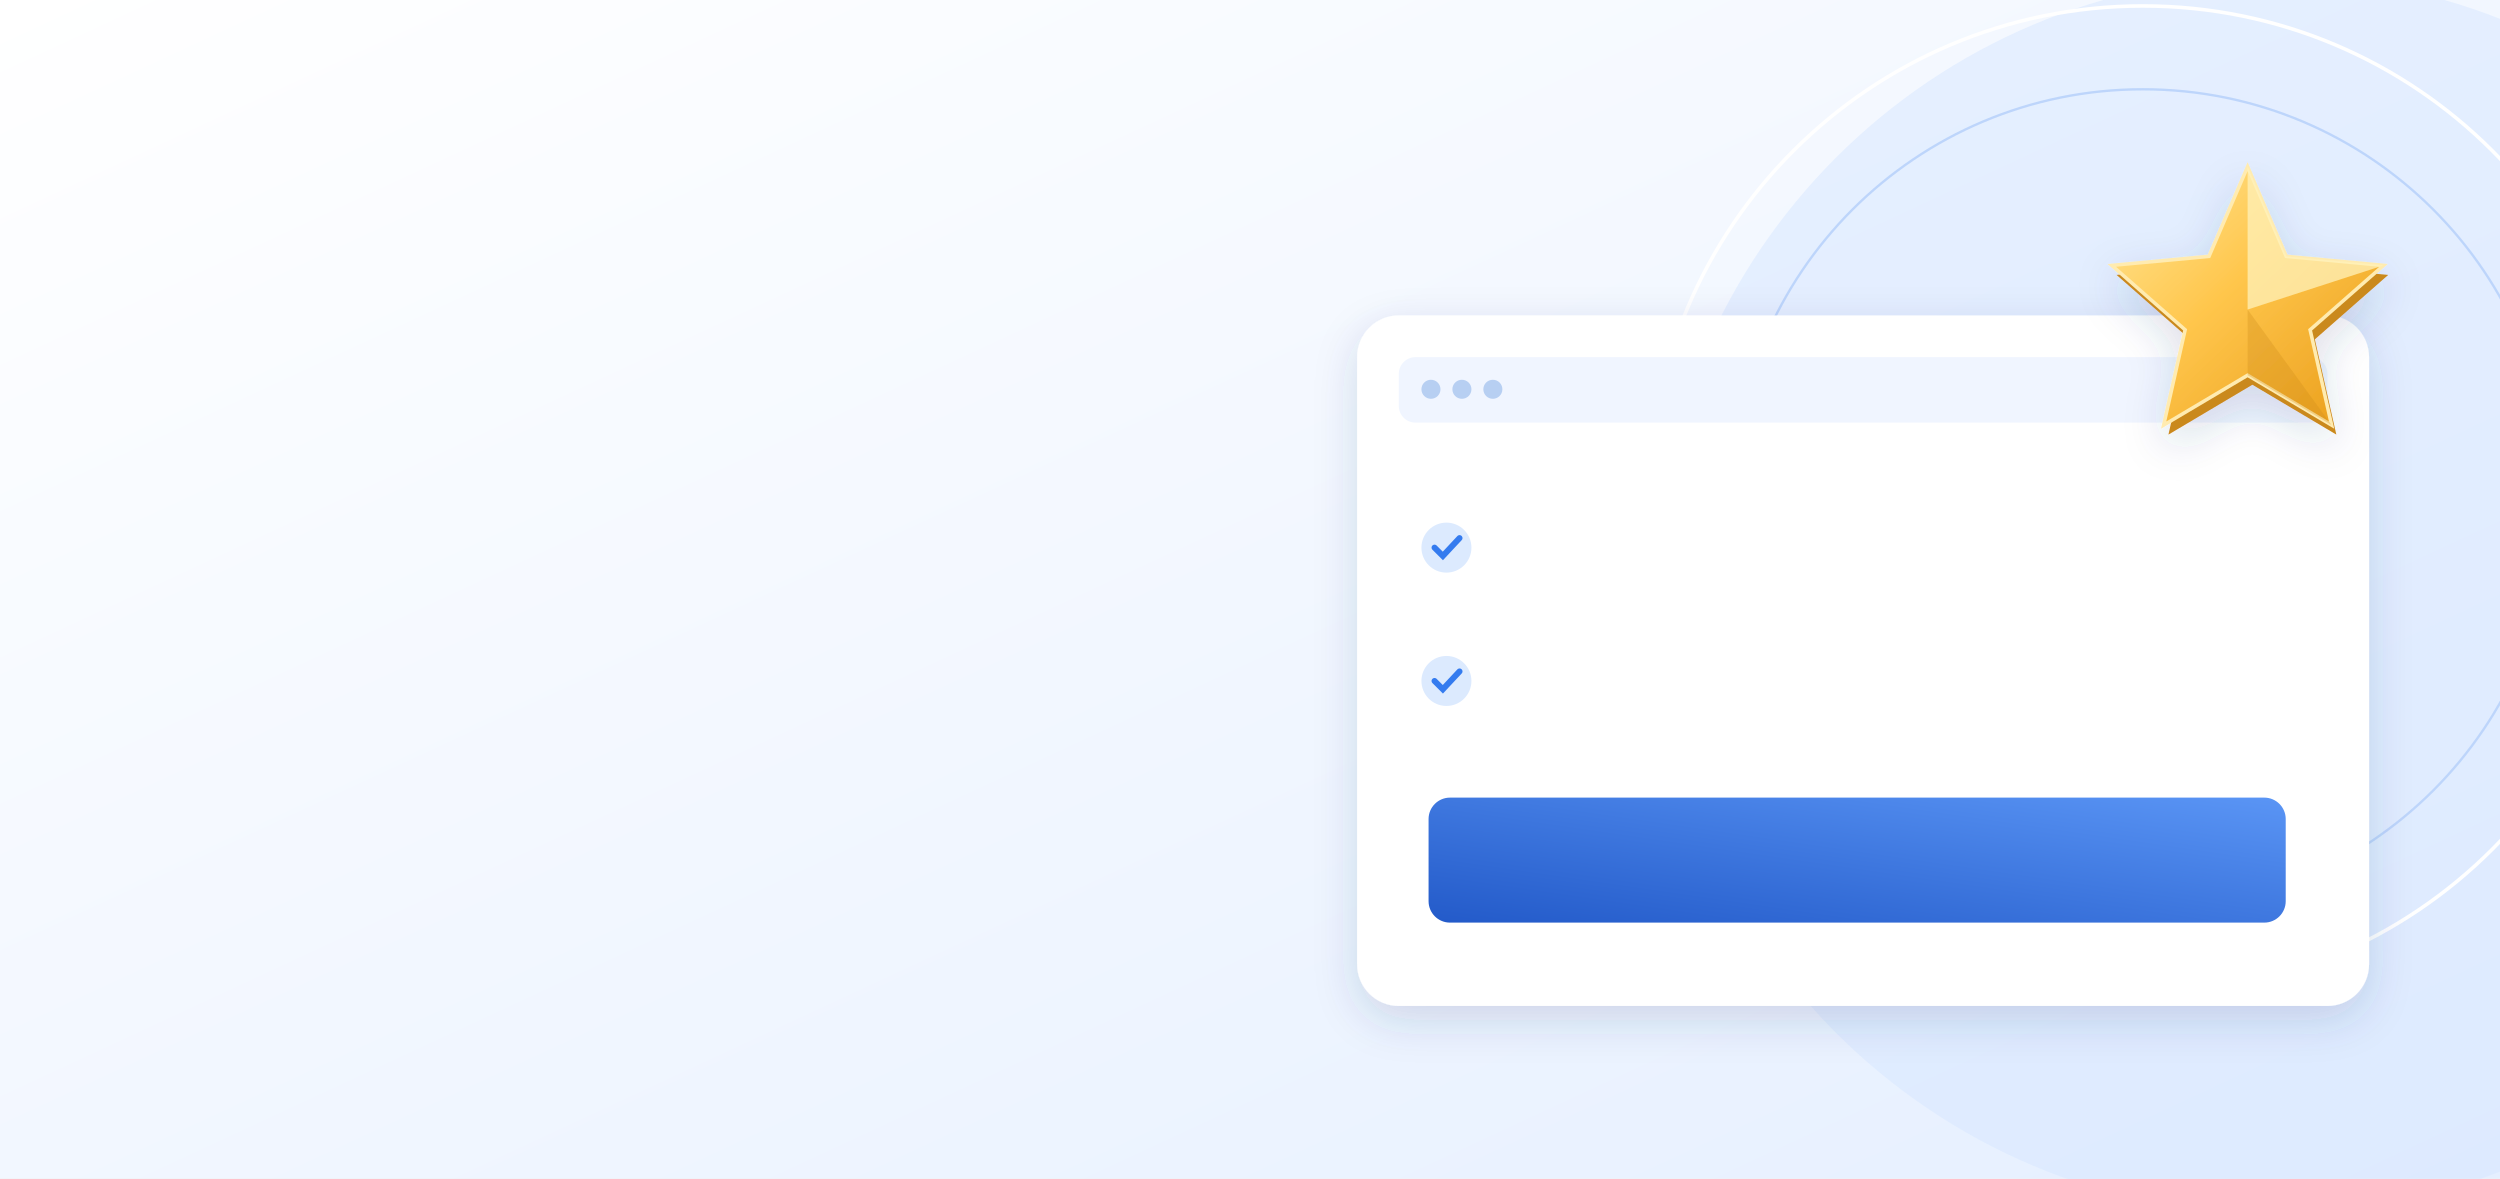
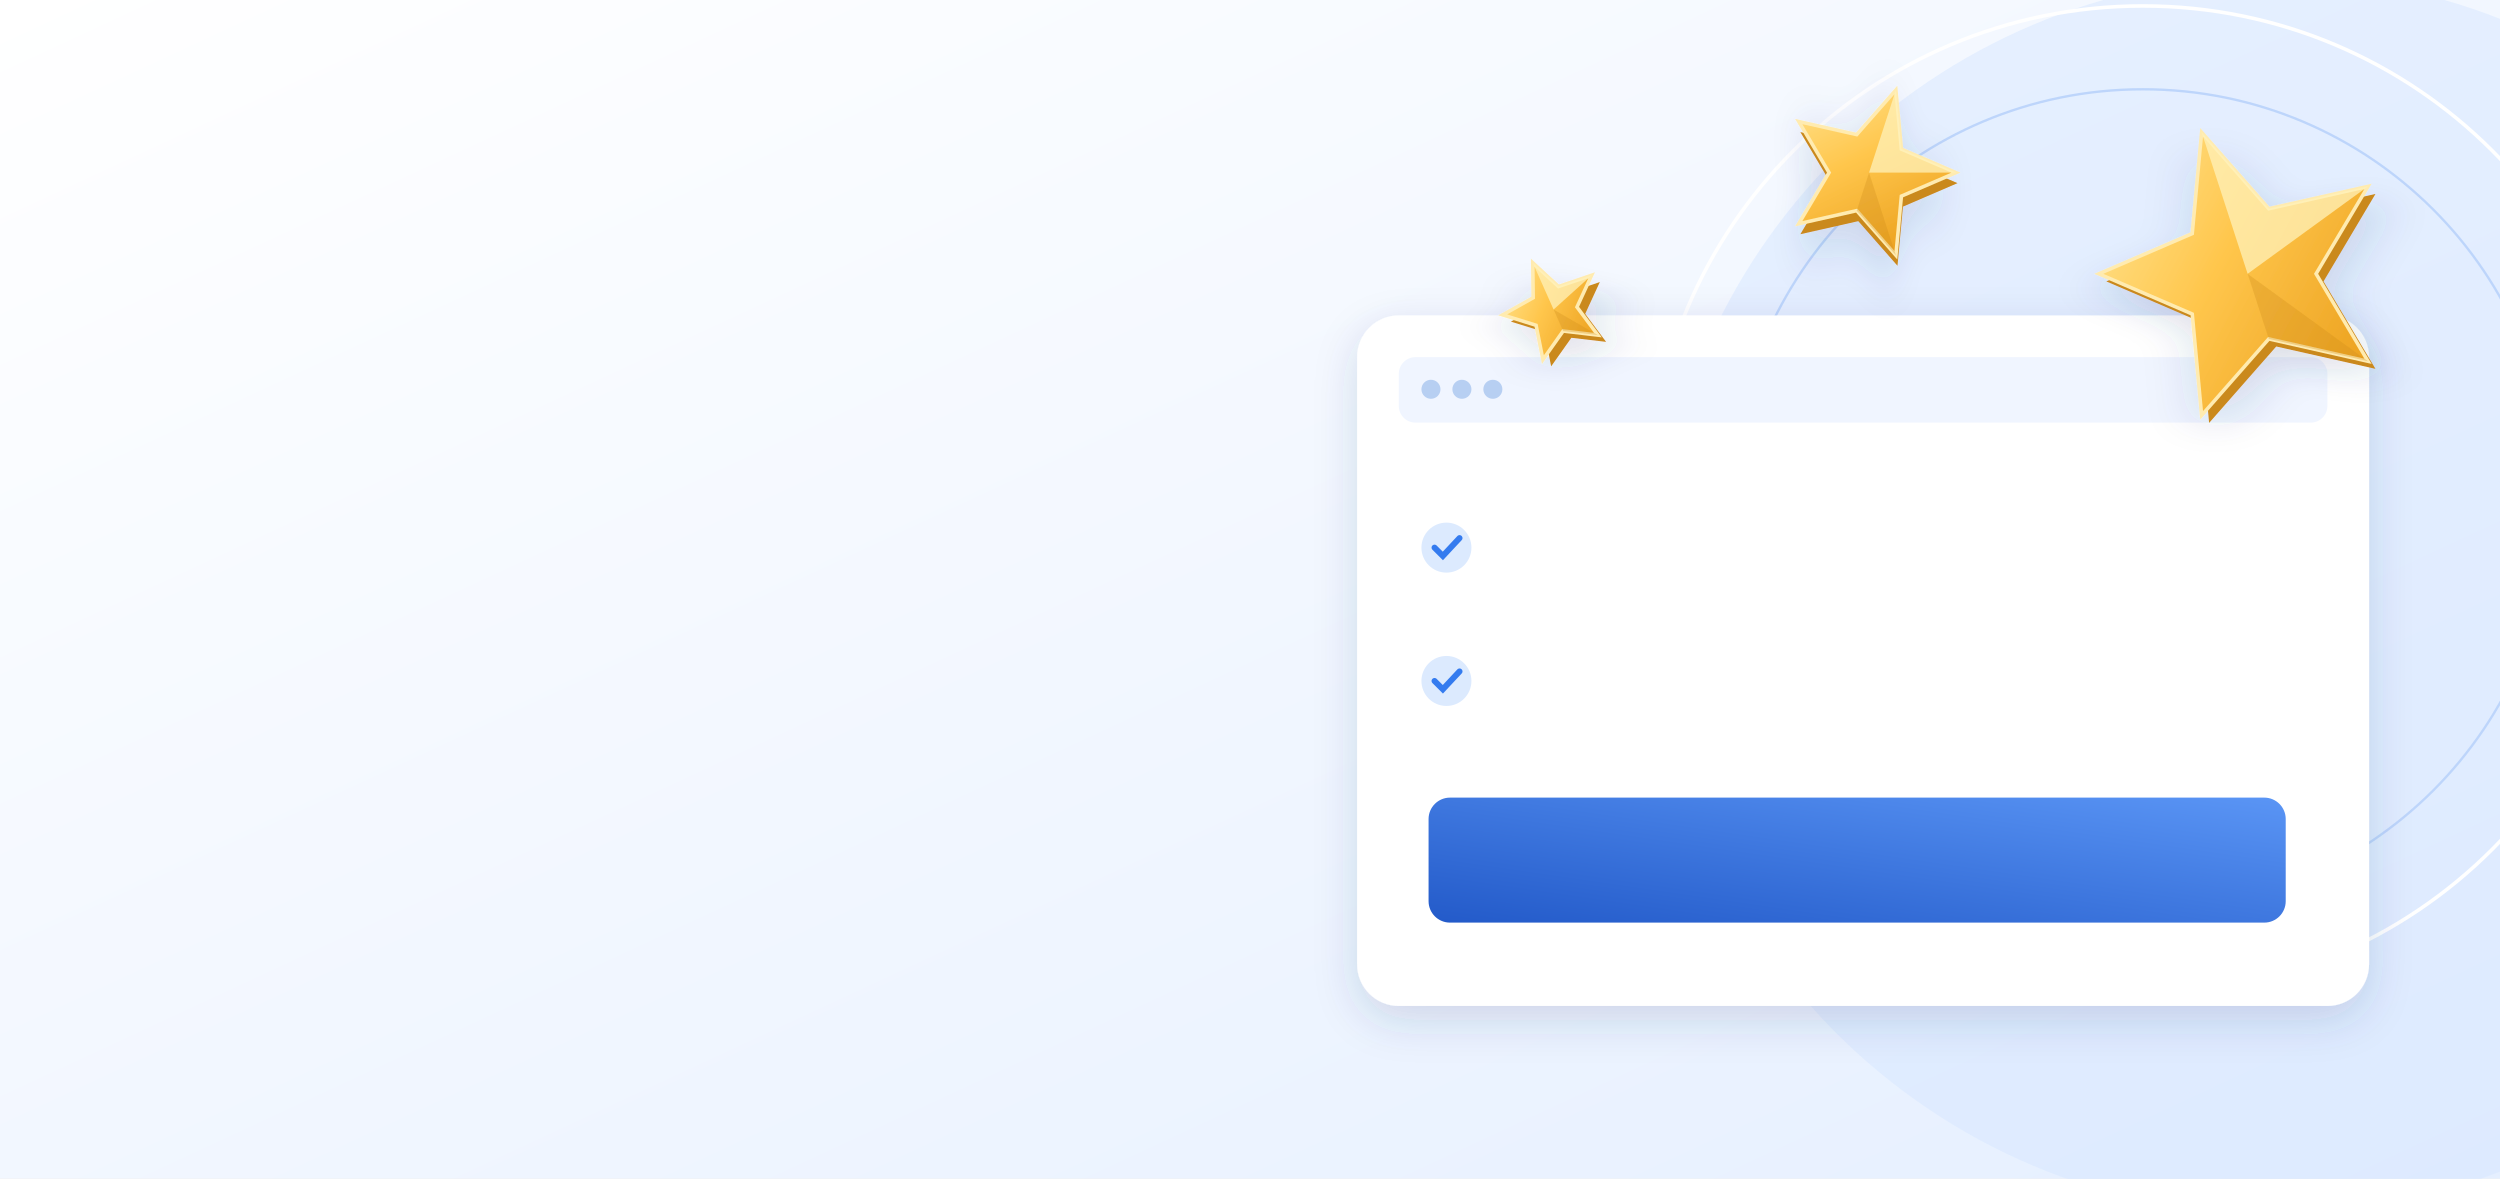
<svg xmlns="http://www.w3.org/2000/svg" width="2520" height="1188" viewBox="0 0 2100 990">
  <defs>
    <linearGradient id="bg" x1="0" y1="0" x2="1" y2="1">
      <stop stop-color="#ffffff" />
      <stop offset="1" stop-color="#e5efff" />
    </linearGradient>
    <linearGradient id="gold" x1="0" y1="0" x2="1" y2="1">
      <stop stop-color="#ffe89a" />
      <stop offset=".45" stop-color="#ffc64c" />
      <stop offset="1" stop-color="#e89a16" />
    </linearGradient>
    <linearGradient id="blue" x1="0" y1="1" x2="1" y2="0">
      <stop stop-color="#235ac9" />
      <stop offset="1" stop-color="#5a95f5" />
    </linearGradient>
    <filter id="shadow" x="-40%" y="-40%" width="180%" height="200%">
      <feDropShadow dx="0" dy="12" stdDeviation="18" flood-color="#243f71" flood-opacity=".16" />
    </filter>
  </defs>
  <rect width="2100" height="990" fill="url(#bg)" />
  <circle cx="1910" cy="500" r="520" fill="#d6e6ff" opacity=".5" />
  <circle cx="1800" cy="420" r="415" fill="none" stroke="#ffffff" stroke-width="3" />
  <circle cx="1800" cy="420" r="345" fill="none" stroke="#bdd5fb" stroke-width="2" />
  <g filter="url(#shadow)">
    <rect x="1140" y="265" width="850" height="580" rx="35" fill="#ffffff" />
    <rect x="1175" y="300" width="780" height="55" rx="14" fill="#f0f5ff" />
  </g>
  <g fill="#b7cff2">
    <circle cx="1202" cy="327" r="8" />
    <circle cx="1228" cy="327" r="8" />
    <circle cx="1254" cy="327" r="8" />
  </g>
  <circle cx="1215" cy="460" r="21" fill="#dceafe" />
  <circle cx="1215" cy="572" r="21" fill="#dceafe" />
  <path d="m1205 460 7 7 14-15 m-21 120 7 7 14-15" fill="none" stroke="#347bef" stroke-width="5" stroke-linecap="round" />
  <rect x="1200" y="670" width="720" height="105" rx="18" fill="url(#blue)" />
-   <g filter="url(#shadow)">
-     <polygon points="1892,148 1924.446,223.342 2006.127,230.918 1944.498,285.058 1962.534,365.082 1892,323.2 1821.466,365.082 1839.502,285.058 1777.873,230.918 1859.554,223.342" fill="#ca891c" />
-     <polygon points="1888,140 1920.446,215.342 2002.127,222.918 1940.498,277.058 1958.534,357.082 1888,315.2 1817.466,357.082 1835.502,277.058 1773.873,222.918 1855.554,215.342" fill="url(#gold)" stroke="#ffebb0" stroke-width="3" />
-     <path d="M1888,140L1888,260L2002.127,222.918L1920.446,215.342Z" fill="#fff2b9" opacity=".75" />
-     <path d="M1888,260L1958.534,357.082L1888,315.2Z" fill="#cc8b19" opacity=".3" />
+   <g transform="rotate(-18 1888 230)">
+     <g filter="url(#shadow)">
+       <polygon points="1892,113 1925.798,191.482 2010.882,199.373 1946.686,255.768 1965.473,339.127 1892,295.5 1818.527,339.127 1837.314,255.768 1773.118,199.373 1858.202,191.482" fill="#ca891c" />
+       <polygon points="1888,105 1921.798,183.482 2006.882,191.373 1942.686,247.768 1961.473,331.127 1888,287.5 1814.527,331.127 1833.314,247.768 1769.118,191.373 1854.202,183.482" fill="url(#gold)" stroke="#ffebb0" stroke-width="3" />
+       <path d="M1888,105L1888,230L2006.882,191.373L1921.798,183.482Z" fill="#fff2b9" opacity=".75" />
+       <path d="M1888,230L1961.473,331.127L1888,287.5Z" fill="#cc8b19" opacity=".3" />
+     </g>
+   </g>
+   <g transform="rotate(18 1570 145)">
+     <g filter="url(#shadow)">
+       <polygon points="1574,80 1593.738,125.833 1643.427,130.442 1605.936,163.377 1616.908,212.058 1574,186.58 1531.092,212.058 1542.064,163.377 1504.573,130.442 1554.262,125.833" fill="#ca891c" />
+       <polygon points="1570,72 1589.738,117.833 1639.427,122.442 1601.936,155.377 1612.908,204.058 1570,178.58 1527.092,204.058 1538.064,155.377 1500.573,122.442 1550.262,117.833" fill="url(#gold)" stroke="#ffebb0" stroke-width="3" />
+       <path d="M1570,72L1570,145L1639.427,122.442L1589.738,117.833Z" fill="#fff2b9" opacity=".75" />
+       <path d="M1570,145L1612.908,204.058L1570,178.58Z" fill="#cc8b19" opacity=".3" />
+     </g>
+   </g>
+   <g transform="rotate(-24 1305 260)">
+     <g filter="url(#shadow)">
+       <polygon points="1309,225 1320.626,251.998 1349.895,254.712 1327.812,274.112 1334.275,302.788 1309,287.78 1283.725,302.788 1290.188,274.112 1268.105,254.712 1297.374,251.998" fill="#ca891c" />
+       <polygon points="1305,217 1316.626,243.998 1345.895,246.712 1323.812,266.112 1330.275,294.788 1305,279.78 1279.725,294.788 1286.188,266.112 1264.105,246.712 1293.374,243.998" fill="url(#gold)" stroke="#ffebb0" stroke-width="3" />
+       <path d="M1305,217L1305,260L1345.895,246.712L1316.626,243.998Z" fill="#fff2b9" opacity=".75" />
+       <path d="M1305,260L1330.275,294.788L1305,279.78Z" fill="#cc8b19" opacity=".3" />
+     </g>
  </g>
</svg>
